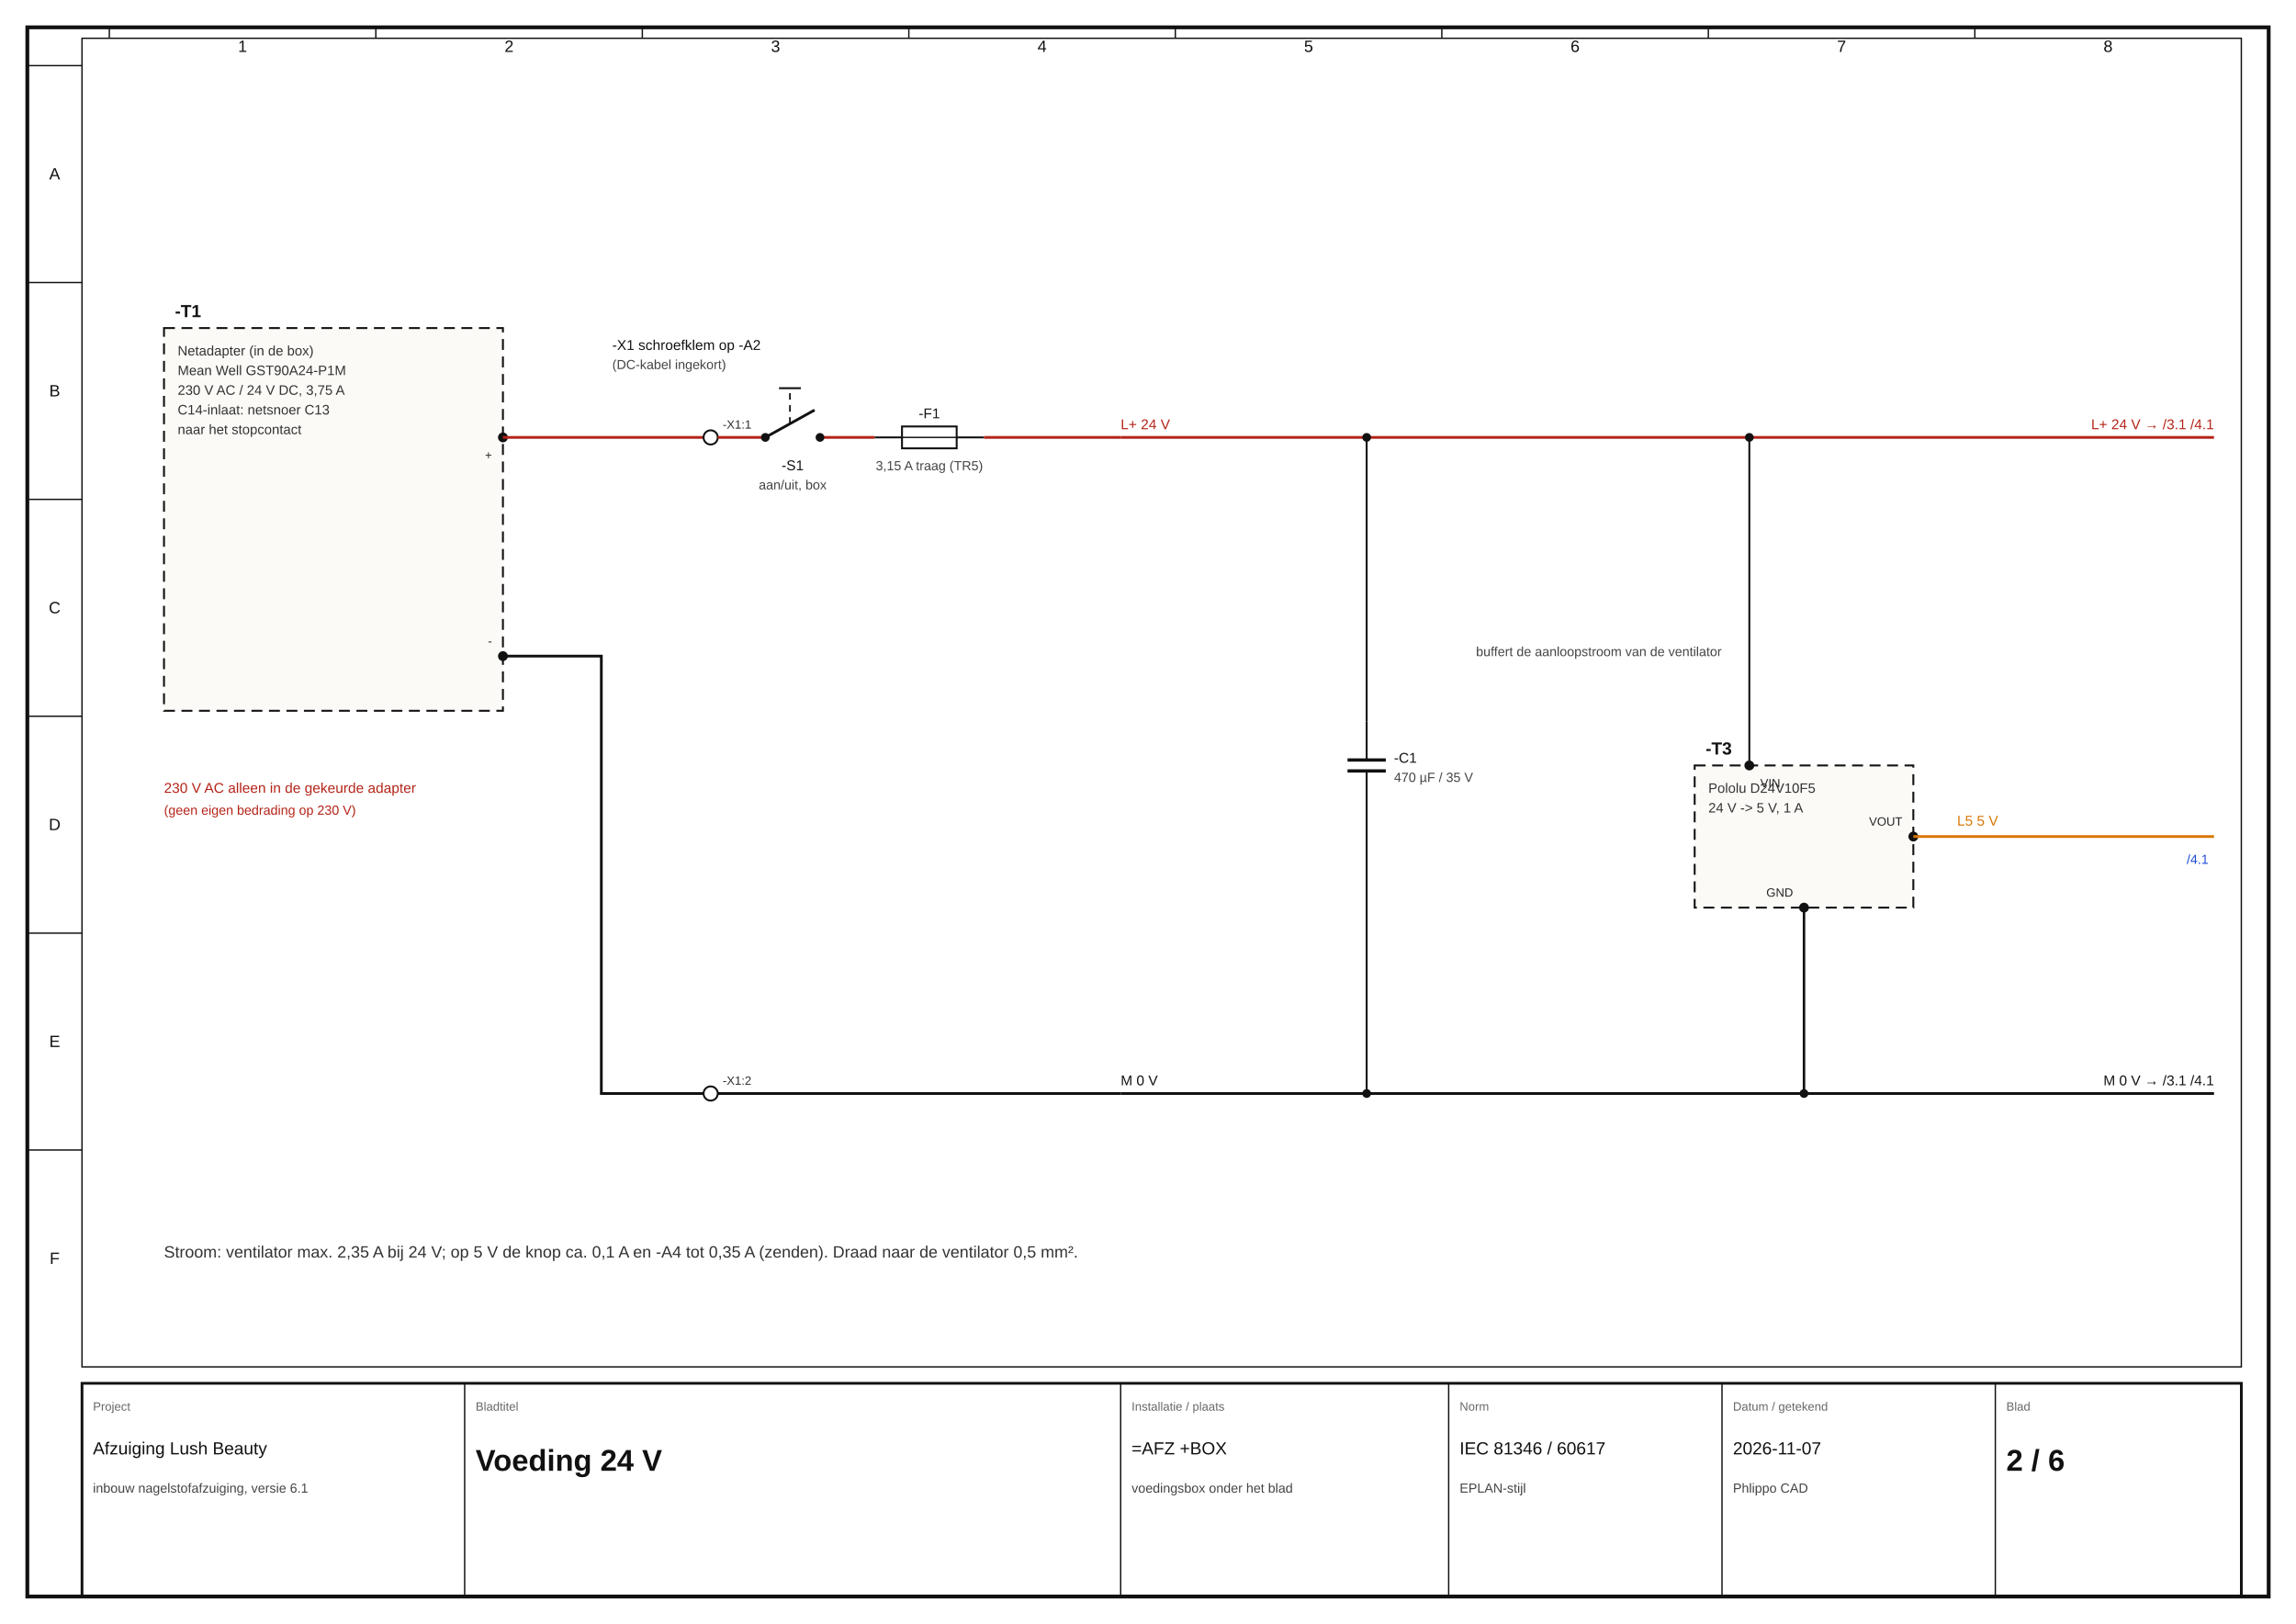
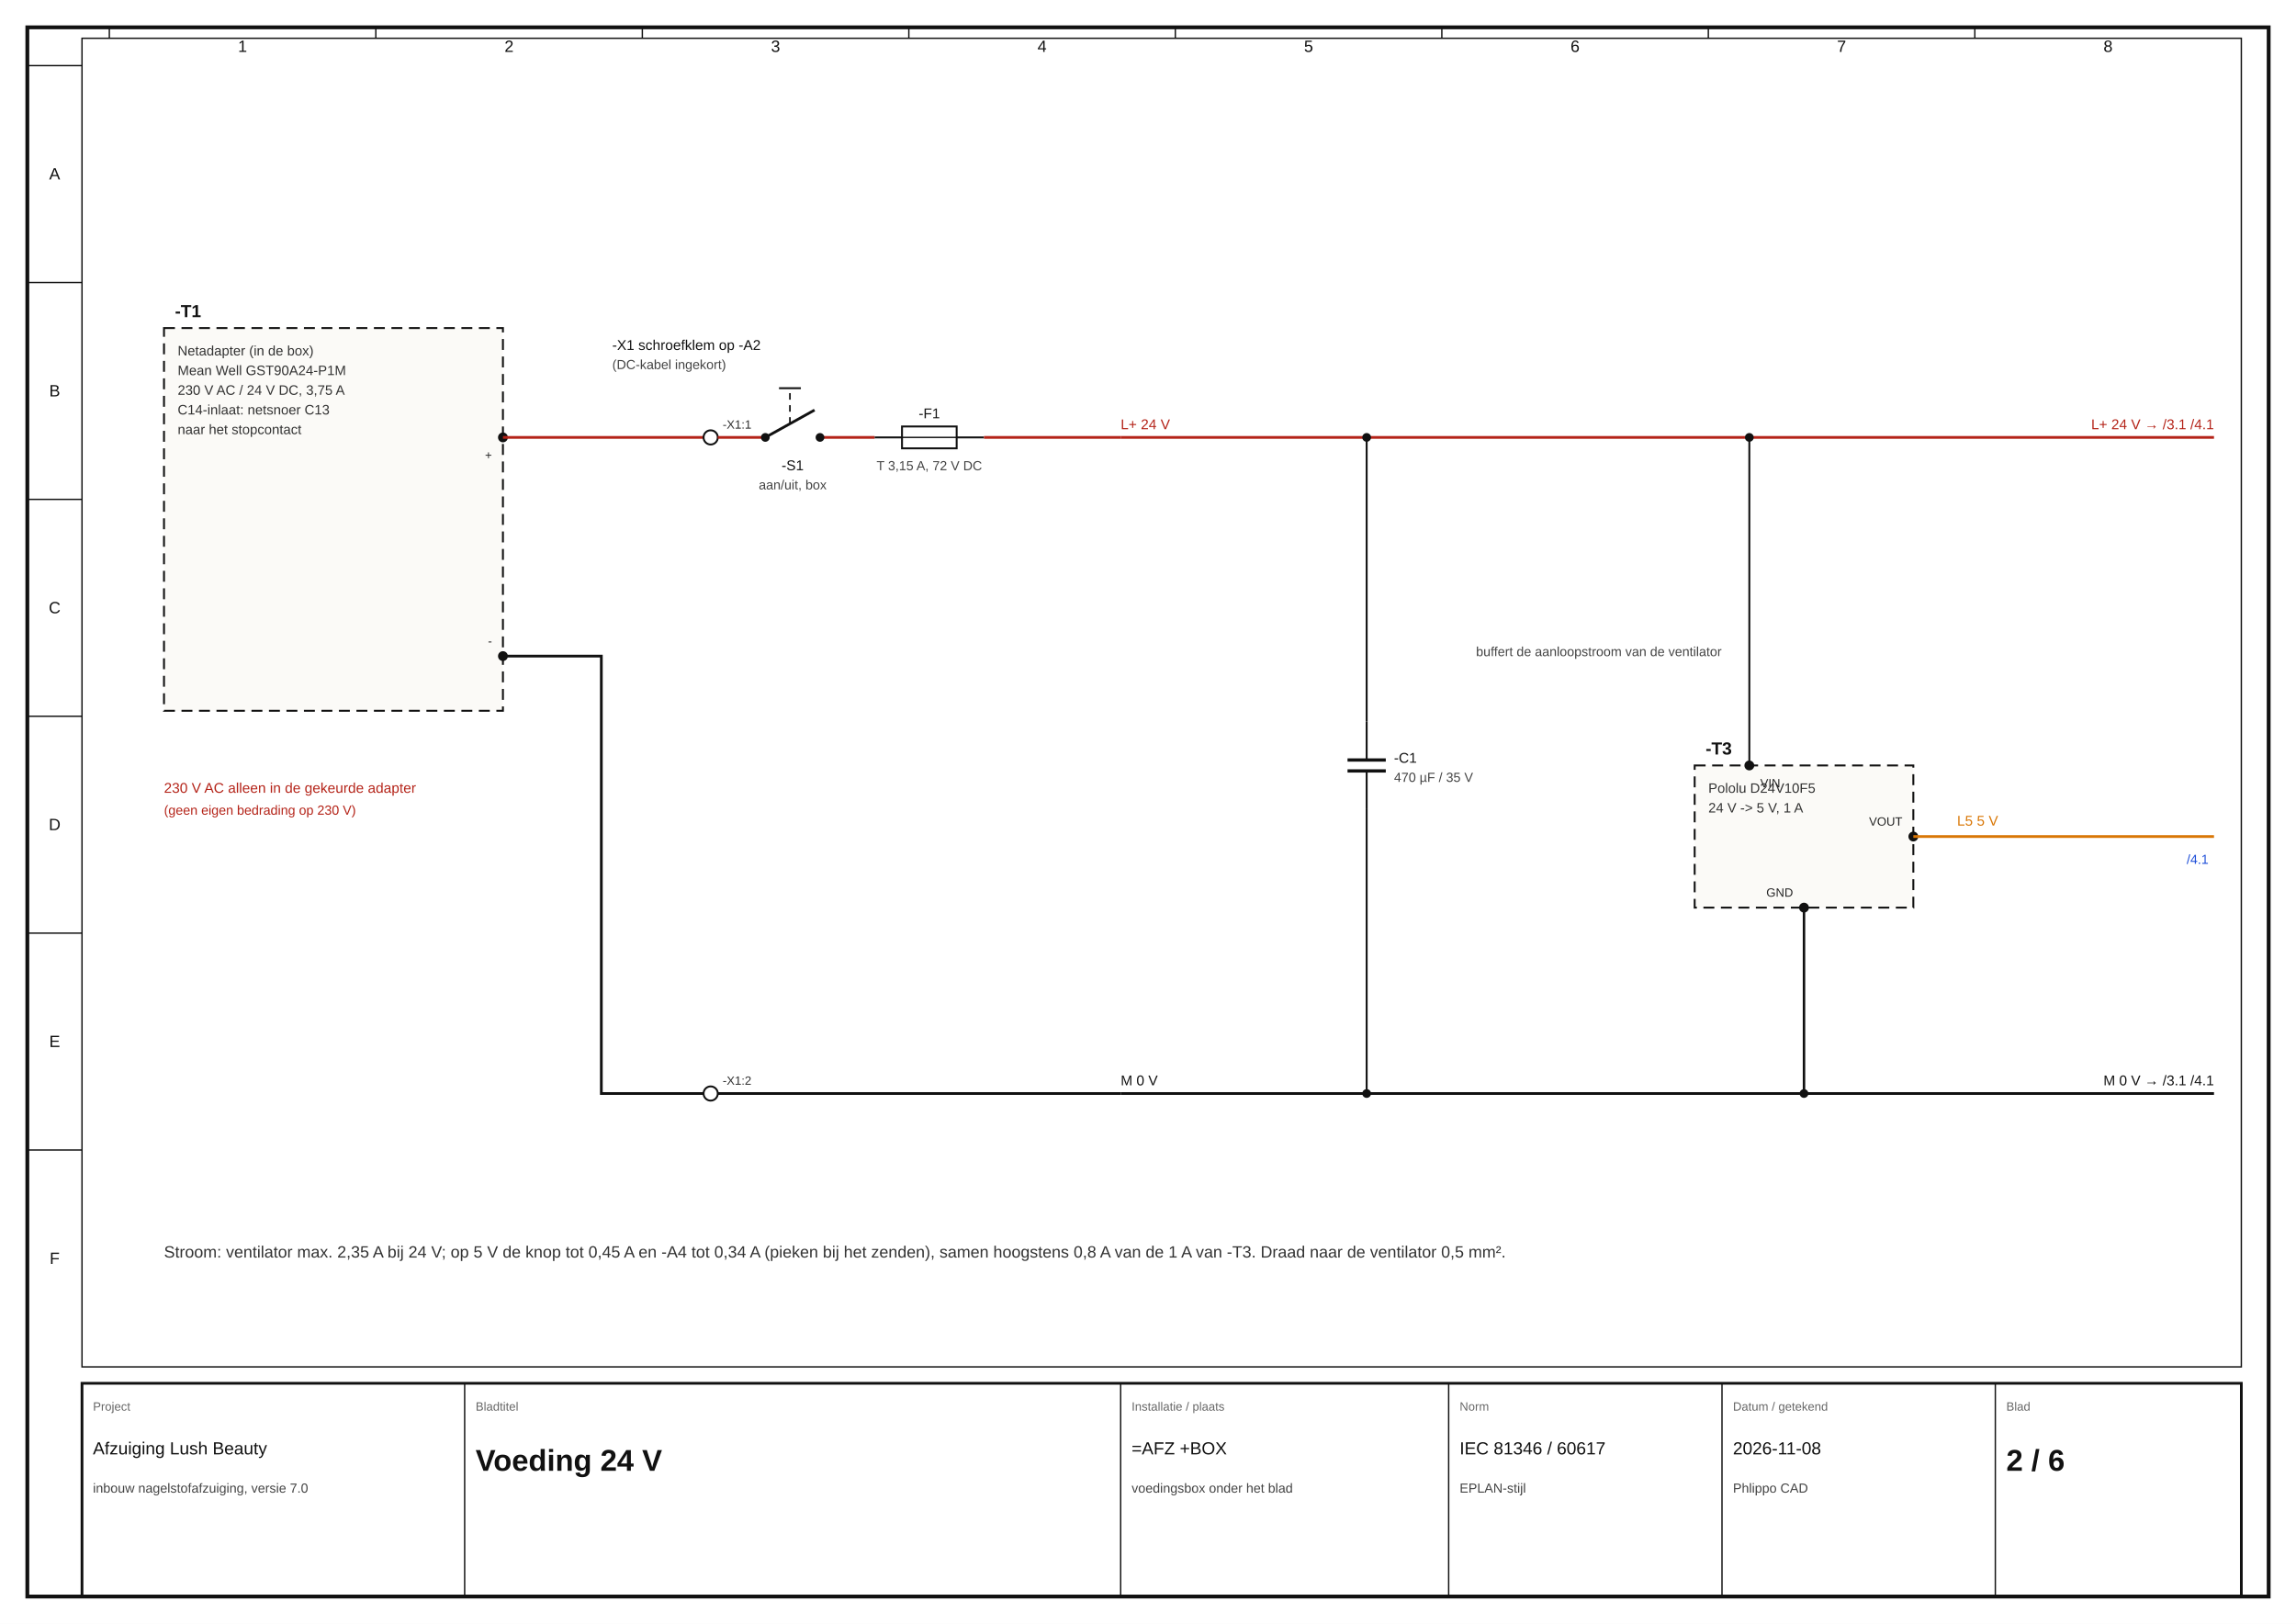
<svg xmlns="http://www.w3.org/2000/svg" viewBox="0 0 420 297" width="420mm" height="297mm" font-family="Arial, Helvetica, sans-serif">
  <rect width="420" height="297" fill="#fff" />
  <rect x="5" y="5" width="410" height="287" fill="none" stroke="#111" stroke-width="0.7" />
  <rect x="15" y="7" width="395" height="243" fill="none" stroke="#111" stroke-width="0.25" />
  <polyline points="20,5 20,7" fill="none" stroke="#111" stroke-width="0.25" />
  <text x="44.375" y="9.5" font-size="3" text-anchor="middle" fill="#111">1</text>
  <polyline points="68.75,5 68.75,7" fill="none" stroke="#111" stroke-width="0.25" />
  <text x="93.125" y="9.5" font-size="3" text-anchor="middle" fill="#111">2</text>
  <polyline points="117.5,5 117.5,7" fill="none" stroke="#111" stroke-width="0.25" />
  <text x="141.875" y="9.5" font-size="3" text-anchor="middle" fill="#111">3</text>
  <polyline points="166.25,5 166.25,7" fill="none" stroke="#111" stroke-width="0.25" />
  <text x="190.625" y="9.5" font-size="3" text-anchor="middle" fill="#111">4</text>
  <polyline points="215,5 215,7" fill="none" stroke="#111" stroke-width="0.25" />
  <text x="239.375" y="9.5" font-size="3" text-anchor="middle" fill="#111">5</text>
  <polyline points="263.75,5 263.75,7" fill="none" stroke="#111" stroke-width="0.25" />
  <text x="288.125" y="9.5" font-size="3" text-anchor="middle" fill="#111">6</text>
  <polyline points="312.5,5 312.5,7" fill="none" stroke="#111" stroke-width="0.25" />
  <text x="336.875" y="9.5" font-size="3" text-anchor="middle" fill="#111">7</text>
  <polyline points="361.25,5 361.25,7" fill="none" stroke="#111" stroke-width="0.25" />
  <text x="385.625" y="9.5" font-size="3" text-anchor="middle" fill="#111">8</text>
  <polyline points="5,12 15,12" fill="none" stroke="#111" stroke-width="0.25" />
  <text x="10" y="32.833" font-size="3" text-anchor="middle" fill="#111">A</text>
  <polyline points="5,51.667 15,51.667" fill="none" stroke="#111" stroke-width="0.25" />
  <text x="10" y="72.5" font-size="3" text-anchor="middle" fill="#111">B</text>
  <polyline points="5,91.333 15,91.333" fill="none" stroke="#111" stroke-width="0.25" />
  <text x="10" y="112.167" font-size="3" text-anchor="middle" fill="#111">C</text>
  <polyline points="5,131 15,131" fill="none" stroke="#111" stroke-width="0.25" />
  <text x="10" y="151.833" font-size="3" text-anchor="middle" fill="#111">D</text>
  <polyline points="5,170.667 15,170.667" fill="none" stroke="#111" stroke-width="0.25" />
  <text x="10" y="191.5" font-size="3" text-anchor="middle" fill="#111">E</text>
  <polyline points="5,210.333 15,210.333" fill="none" stroke="#111" stroke-width="0.25" />
  <text x="10" y="231.167" font-size="3" text-anchor="middle" fill="#111">F</text>
  <rect x="15" y="253" width="395" height="39" fill="none" stroke="#111" stroke-width="0.5" />
  <polyline points="15,253 15,292" fill="none" stroke="#111" stroke-width="0.25" />
  <text x="17" y="258" font-size="2.2" text-anchor="start" fill="#666">Project</text>
  <text x="17" y="266" font-size="3.2" text-anchor="start" fill="#111">Afzuiging Lush Beauty</text>
-   <text x="17" y="273" font-size="2.4" text-anchor="start" fill="#444">inbouw nagelstofafzuiging, versie 6.1</text>
+   <text x="17" y="273" font-size="2.4" text-anchor="start" fill="#444">inbouw nagelstofafzuiging, versie 7.0</text>
  <polyline points="85,253 85,292" fill="none" stroke="#111" stroke-width="0.25" />
  <text x="87" y="258" font-size="2.2" text-anchor="start" fill="#666">Bladtitel</text>
  <text x="87" y="269" font-size="5.5" text-anchor="start" fill="#111" font-weight="700">Voeding 24 V</text>
  <polyline points="205,253 205,292" fill="none" stroke="#111" stroke-width="0.25" />
  <text x="207" y="258" font-size="2.2" text-anchor="start" fill="#666">Installatie / plaats</text>
  <text x="207" y="266" font-size="3.2" text-anchor="start" fill="#111">=AFZ +BOX</text>
  <text x="207" y="273" font-size="2.4" text-anchor="start" fill="#444">voedingsbox onder het blad</text>
  <polyline points="265,253 265,292" fill="none" stroke="#111" stroke-width="0.25" />
  <text x="267" y="258" font-size="2.2" text-anchor="start" fill="#666">Norm</text>
  <text x="267" y="266" font-size="3.2" text-anchor="start" fill="#111">IEC 81346 / 60617</text>
  <text x="267" y="273" font-size="2.4" text-anchor="start" fill="#444">EPLAN-stijl</text>
  <polyline points="315,253 315,292" fill="none" stroke="#111" stroke-width="0.25" />
  <text x="317" y="258" font-size="2.2" text-anchor="start" fill="#666">Datum / getekend</text>
-   <text x="317" y="266" font-size="3.2" text-anchor="start" fill="#111">2026-11-07</text>
+   <text x="317" y="266" font-size="3.2" text-anchor="start" fill="#111">2026-11-08</text>
  <text x="317" y="273" font-size="2.4" text-anchor="start" fill="#444">Phlippo CAD</text>
  <polyline points="365,253 365,292" fill="none" stroke="#111" stroke-width="0.25" />
  <text x="367" y="258" font-size="2.2" text-anchor="start" fill="#666">Blad</text>
  <text x="367" y="269" font-size="5.5" text-anchor="start" fill="#111" font-weight="700">2 / 6</text>
  <rect x="30" y="60" width="62" height="70" fill="#fbfaf7" stroke="#111" stroke-width="0.35" stroke-dasharray="2 1.2" />
  <text x="32" y="58" font-size="3.2" text-anchor="start" fill="#111" font-weight="700">-T1</text>
  <text x="32.5" y="65" font-size="2.5" text-anchor="start" fill="#333">Netadapter (in de box)</text>
  <text x="32.5" y="68.6" font-size="2.5" text-anchor="start" fill="#333">Mean Well GST90A24-P1M</text>
  <text x="32.5" y="72.2" font-size="2.5" text-anchor="start" fill="#333">230 V AC / 24 V DC, 3,75 A</text>
  <text x="32.5" y="75.8" font-size="2.5" text-anchor="start" fill="#333">C14-inlaat: netsnoer C13</text>
  <text x="32.5" y="79.4" font-size="2.5" text-anchor="start" fill="#333">naar het stopcontact</text>
  <circle cx="92" cy="80" r="0.9" fill="#111" />
  <text x="90" y="84" font-size="2.2" text-anchor="end" fill="#222">+</text>
  <circle cx="92" cy="120" r="0.9" fill="#111" />
  <text x="90" y="118" font-size="2.2" text-anchor="end" fill="#222">-</text>
  <text x="30" y="145" font-size="2.6" text-anchor="start" fill="#b42318">230 V AC alleen in de gekeurde adapter</text>
  <text x="30" y="149" font-size="2.4" text-anchor="start" fill="#b42318">(geen eigen bedrading op 230 V)</text>
  <polyline points="92,80 130,80" fill="none" stroke="#b42318" stroke-width="0.5" />
  <polyline points="92,120 110,120 110,200 130,200" fill="none" stroke="#111" stroke-width="0.5" />
  <circle cx="130" cy="80" r="1.3" fill="#fff" stroke="#111" stroke-width="0.35" />
  <text x="132.2" y="78.4" font-size="2.2" text-anchor="start" fill="#333">-X1:1</text>
  <circle cx="130" cy="200" r="1.3" fill="#fff" stroke="#111" stroke-width="0.35" />
  <text x="132.2" y="198.4" font-size="2.2" text-anchor="start" fill="#333">-X1:2</text>
  <text x="112" y="64" font-size="2.6" text-anchor="start" fill="#111">-X1  schroefklem op -A2</text>
  <text x="112" y="67.5" font-size="2.4" text-anchor="start" fill="#444">(DC-kabel ingekort)</text>
  <polyline points="131.3,80 140,80" fill="none" stroke="#b42318" stroke-width="0.5" />
  <circle cx="140" cy="80" r="0.8" fill="#111" />
  <polyline points="140,80 149,75" fill="none" stroke="#111" stroke-width="0.5" />
  <polyline points="150,80 160,80" fill="none" stroke="#b42318" stroke-width="0.5" />
  <circle cx="150" cy="80" r="0.8" fill="#111" />
  <polyline points="144.5,77.5 144.5,71" fill="none" stroke="#111" stroke-width="0.3" stroke-dasharray="1.2 1" />
  <polyline points="142.5,71 146.5,71" fill="none" stroke="#111" stroke-width="0.35" />
  <text x="145" y="86" font-size="2.6" text-anchor="middle" fill="#111">-S1</text>
  <text x="145" y="89.5" font-size="2.4" text-anchor="middle" fill="#444">aan/uit, box</text>
  <polyline points="160,80 165,80" fill="none" stroke="#111" stroke-width="0.35" />
  <rect x="165" y="78" width="10" height="4" fill="none" stroke="#111" stroke-width="0.35" />
  <polyline points="165,80 175,80" fill="none" stroke="#111" stroke-width="0.25" />
  <polyline points="175,80 180,80" fill="none" stroke="#111" stroke-width="0.35" />
  <text x="170" y="76.5" font-size="2.6" text-anchor="middle" fill="#111">-F1</text>
-   <text x="170" y="86" font-size="2.4" text-anchor="middle" fill="#444">3,15 A traag (TR5)</text>
+   <text x="170" y="86" font-size="2.4" text-anchor="middle" fill="#444">T 3,15 A, 72 V DC</text>
  <polyline points="180,80 205,80" fill="none" stroke="#b42318" stroke-width="0.5" />
  <polyline points="131.3,200 205,200" fill="none" stroke="#111" stroke-width="0.5" />
  <polyline points="205,80 405,80" fill="none" stroke="#b42318" stroke-width="0.5" />
  <text x="205" y="78.5" font-size="2.6" text-anchor="start" fill="#b42318">L+ 24 V</text>
  <text x="405" y="78.5" font-size="2.6" text-anchor="end" fill="#b42318">L+ 24 V  → /3.1  /4.1</text>
  <polyline points="205,200 405,200" fill="none" stroke="#111" stroke-width="0.5" />
  <text x="205" y="198.5" font-size="2.6" text-anchor="start" fill="#111">M 0 V</text>
  <text x="405" y="198.5" font-size="2.6" text-anchor="end" fill="#111">M 0 V  → /3.1  /4.1</text>
  <circle cx="250" cy="80" r="0.8" fill="#111" />
  <polyline points="250,80 250,132" fill="none" stroke="#111" stroke-width="0.35" />
  <polyline points="250,132 250,139" fill="none" stroke="#111" stroke-width="0.35" />
  <polyline points="246.5,139 253.5,139" fill="none" stroke="#111" stroke-width="0.6" />
  <polyline points="246.5,141 253.5,141" fill="none" stroke="#111" stroke-width="0.6" />
  <polyline points="250,141 250,148" fill="none" stroke="#111" stroke-width="0.35" />
  <text x="255" y="139.5" font-size="2.6" text-anchor="start" fill="#111">-C1</text>
  <text x="255" y="143" font-size="2.4" text-anchor="start" fill="#444">470 µF / 35 V</text>
  <polyline points="250,148 250,200" fill="none" stroke="#111" stroke-width="0.35" />
  <circle cx="250" cy="200" r="0.8" fill="#111" />
  <text x="270" y="120" font-size="2.4" text-anchor="start" fill="#444">buffert de aanloopstroom van de ventilator</text>
  <circle cx="320" cy="80" r="0.8" fill="#111" />
  <polyline points="320,80 320,140" fill="none" stroke="#111" stroke-width="0.35" />
  <rect x="310" y="140" width="40" height="26" fill="#fbfaf7" stroke="#111" stroke-width="0.35" stroke-dasharray="2 1.2" />
  <text x="312" y="138" font-size="3.2" text-anchor="start" fill="#111" font-weight="700">-T3</text>
  <text x="312.5" y="145" font-size="2.5" text-anchor="start" fill="#333">Pololu D24V10F5</text>
  <text x="312.5" y="148.6" font-size="2.5" text-anchor="start" fill="#333">24 V -&gt; 5 V, 1 A</text>
  <circle cx="320" cy="140" r="0.9" fill="#111" />
  <text x="322" y="144" font-size="2.2" text-anchor="start" fill="#222">VIN</text>
  <circle cx="350" cy="153" r="0.9" fill="#111" />
  <text x="348" y="151" font-size="2.2" text-anchor="end" fill="#222">VOUT</text>
  <circle cx="330" cy="166" r="0.9" fill="#111" />
  <text x="328" y="164" font-size="2.2" text-anchor="end" fill="#222">GND</text>
  <polyline points="330,166 330,200" fill="none" stroke="#111" stroke-width="0.45" />
  <circle cx="330" cy="200" r="0.8" fill="#111" />
  <polyline points="350,153 405,153" fill="none" stroke="#d97706" stroke-width="0.5" />
  <text x="358" y="151" font-size="2.6" text-anchor="start" fill="#d97706">L5 5 V</text>
  <text x="404" y="158" font-size="2.4" text-anchor="end" fill="#1d4ed8">/4.1</text>
-   <text x="30" y="230" font-size="3" text-anchor="start" fill="#333">Stroom: ventilator max. 2,35 A bij 24 V; op 5 V de knop ca. 0,1 A en -A4 tot 0,35 A (zenden). Draad naar de ventilator 0,5 mm².</text>
+   <text x="30" y="230" font-size="3" text-anchor="start" fill="#333">Stroom: ventilator max. 2,35 A bij 24 V; op 5 V de knop tot 0,45 A en -A4 tot 0,34 A (pieken bij het zenden), samen hoogstens 0,8 A van de 1 A van -T3. Draad naar de ventilator 0,5 mm².</text>
</svg>
